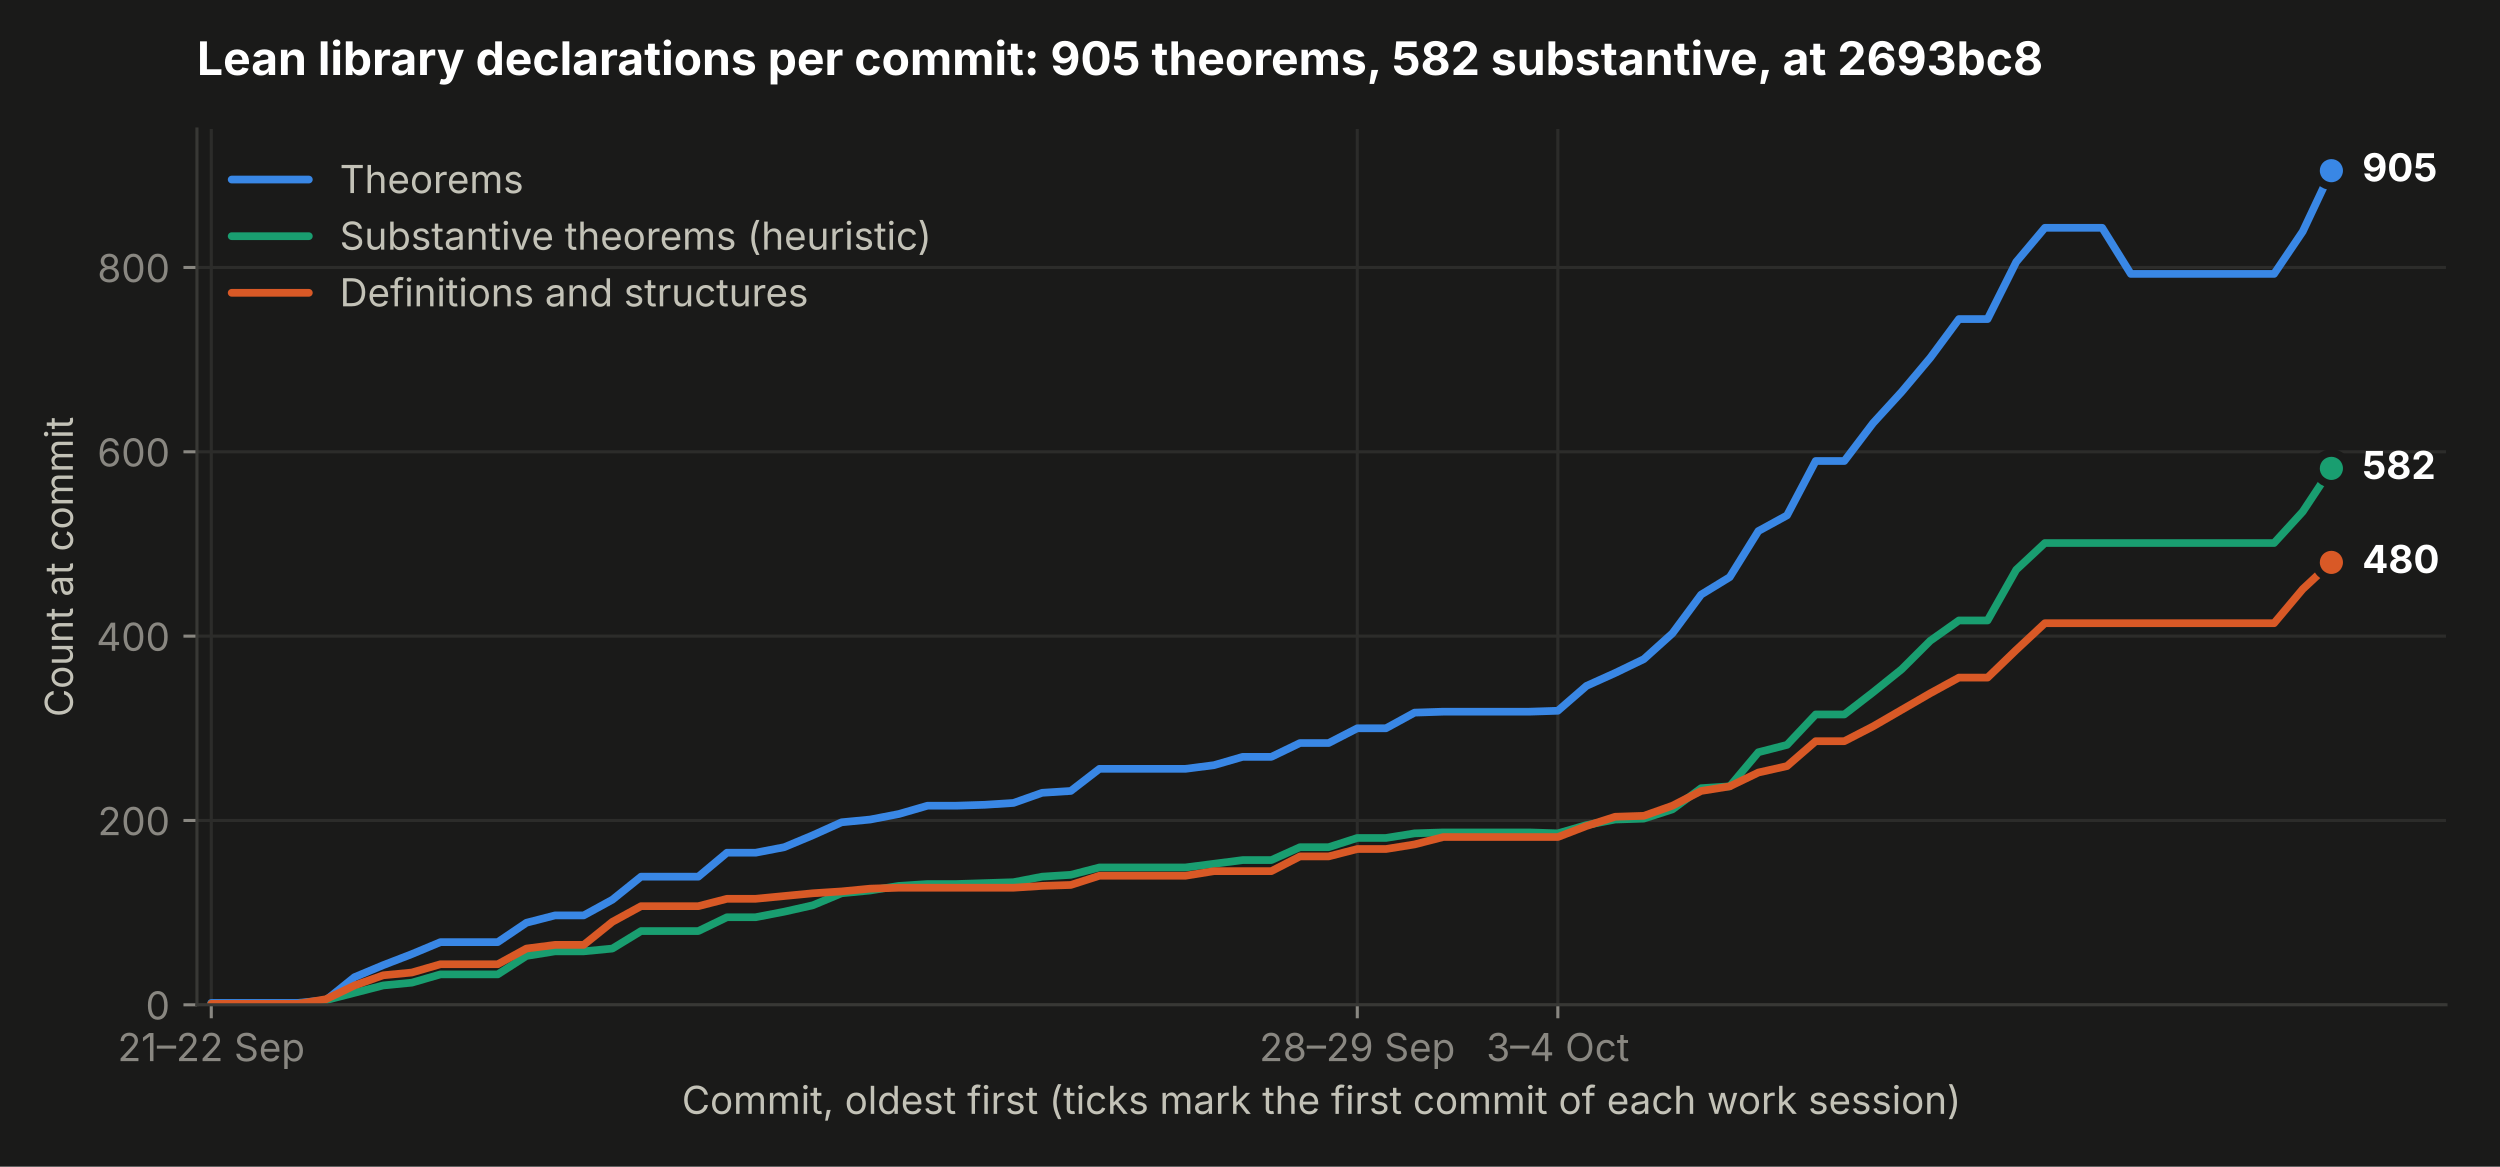
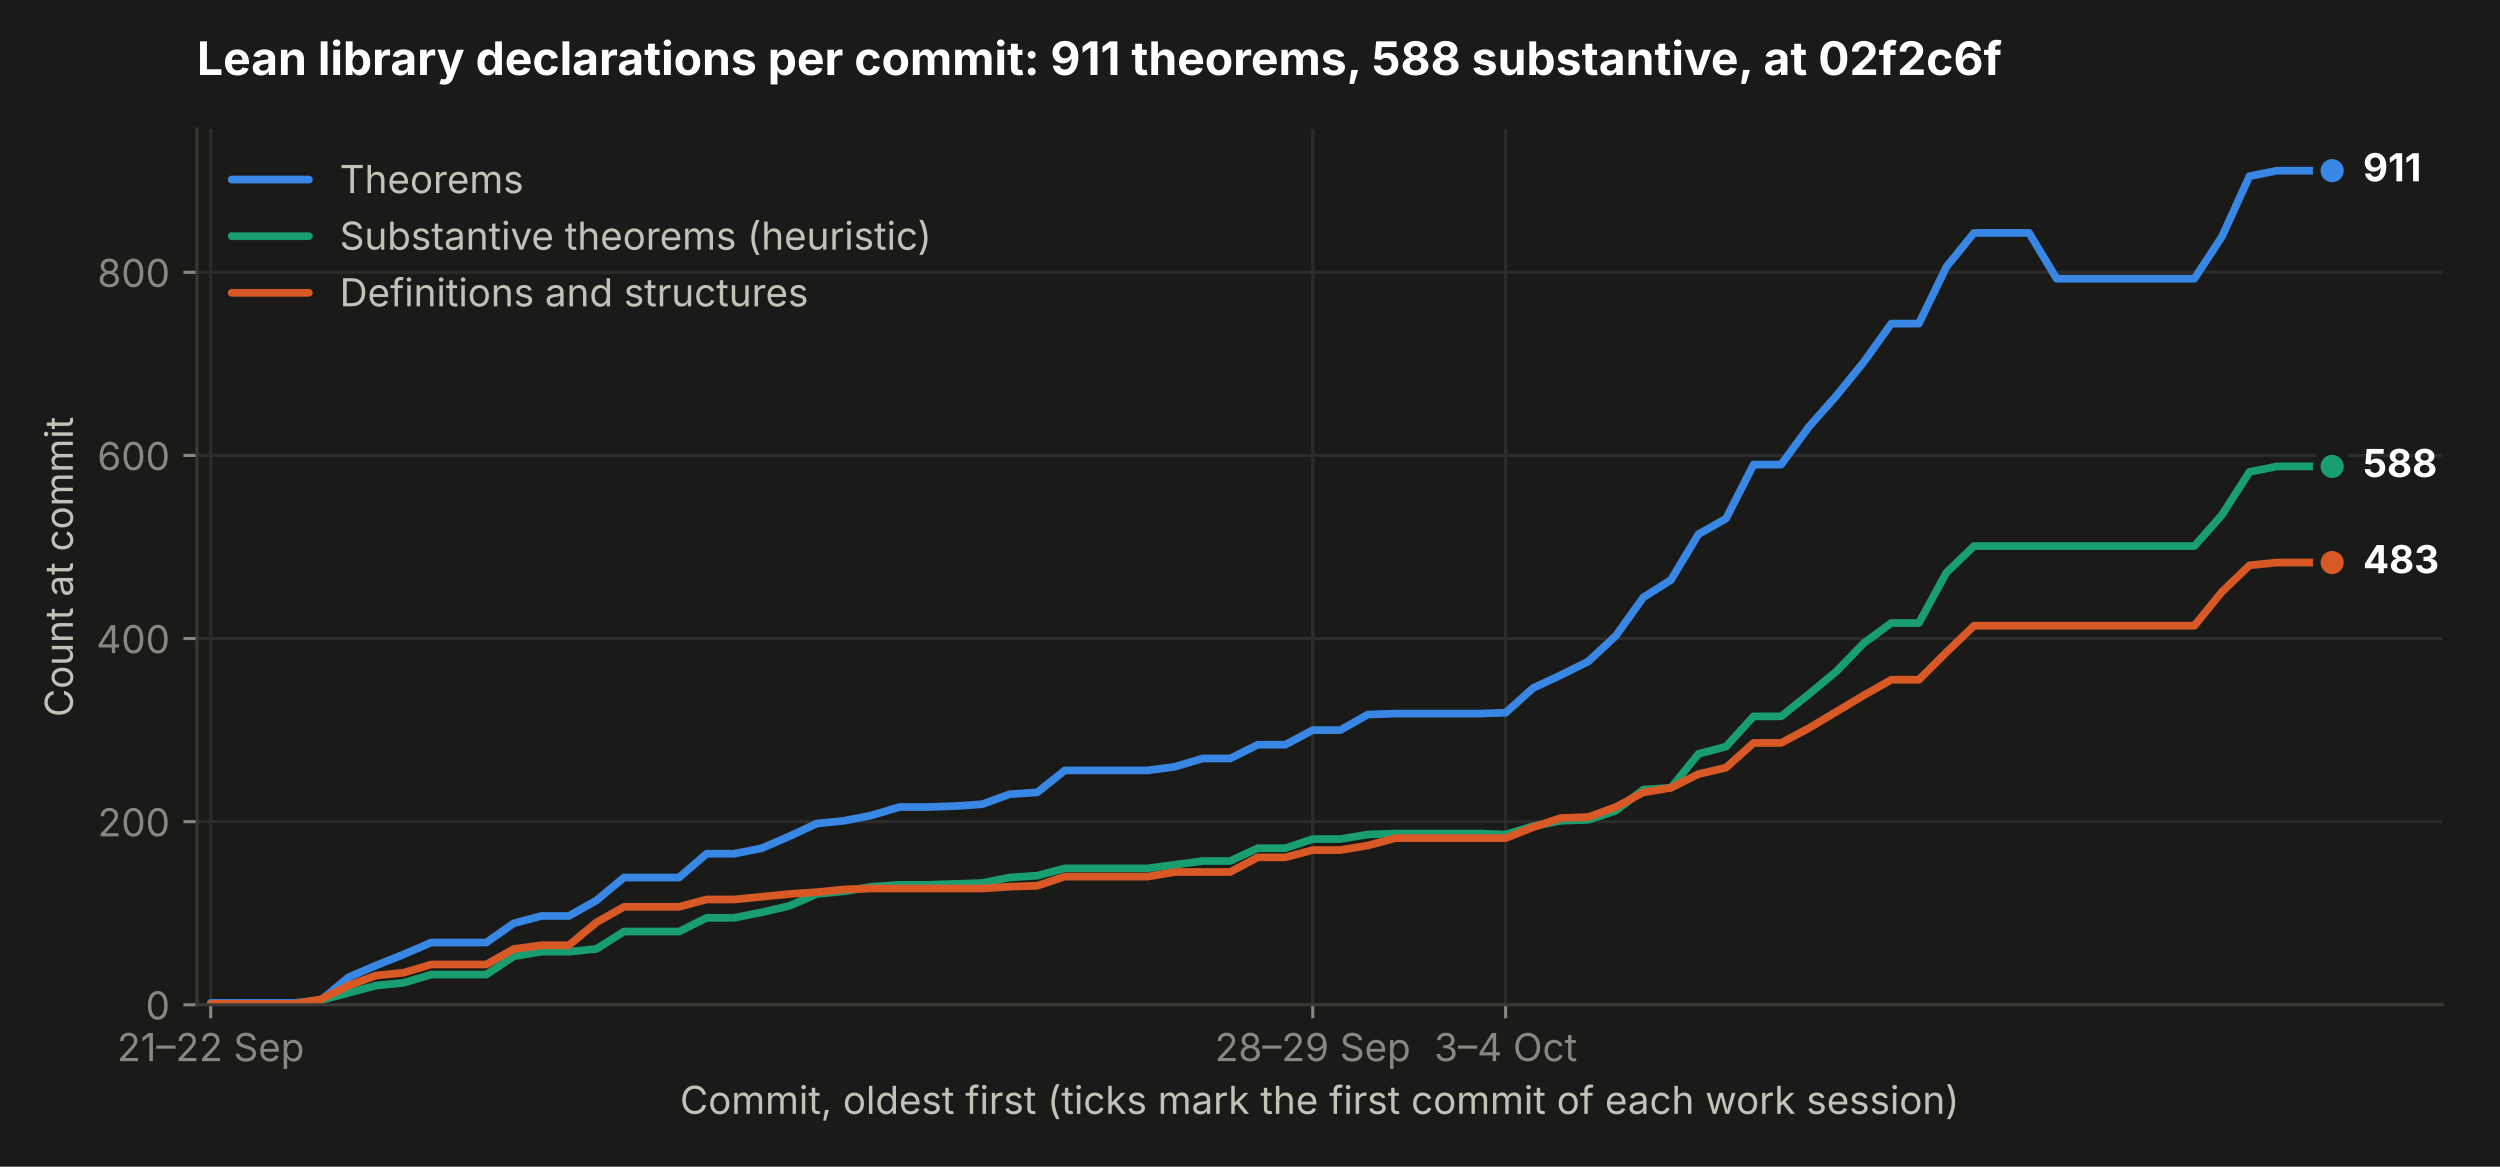
<svg xmlns="http://www.w3.org/2000/svg" xmlns:xlink="http://www.w3.org/1999/xlink" width="648pt" height="302.4pt" viewBox="0 0 648 302.4" version="1.1">
  <defs>
    <style type="text/css">*{stroke-linejoin: round; stroke-linecap: butt}</style>
  </defs>
  <g id="figure_1">
    <g id="patch_1">
      <path d="M 0 302.4 L 648 302.4 L 648 0 L 0 0 z " style="fill: #1a1a19" />
    </g>
    <g id="axes_1">
      <g id="patch_2">
-         <path d="M 51.05 260.44 L 634 260.44 L 634 33.44 L 51.05 33.44 z " style="fill: #1a1a19" />
+         <path d="M 51.05 260.44 L 633.058 260.44 L 633.058 33.44 L 51.05 33.44 z " style="fill: #1a1a19" />
      </g>
      <g id="matplotlib.axis_1">
        <g id="xtick_1">
          <g id="line2d_1">
-             <path d="M 54.763 260.44 L 54.763 33.44 " clip-path="url(#p5505315f4e)" style="fill: none; stroke: #2c2c2a; stroke-width: 0.8; stroke-linecap: square" />
+             <path d="M 54.621 260.44 L 54.621 33.44 " clip-path="url(#pb2ebe72e65)" style="fill: none; stroke: #2c2c2a; stroke-width: 0.8; stroke-linecap: square" />
          </g>
          <g id="line2d_2">
            <defs>
              <path id="m02e6627c96" d="M 0 0 L 0 3.5 " style="stroke: #898781; stroke-width: 0.8" />
            </defs>
            <g>
-               <use xlink:href="#m02e6627c96" x="54.763" y="260.44" style="fill: #898781; stroke: #898781; stroke-width: 0.8" />
+               <use xlink:href="#m02e6627c96" x="54.621" y="260.44" style="fill: #898781; stroke: #898781; stroke-width: 0.8" />
            </g>
          </g>
          <g id="text_1">
-             <text style="font-size: 10px; font-family: 'Inter', 'Helvetica Neue', 'Arial', 'DejaVu Sans', sans-serif; text-anchor: middle; fill: #898781" x="54.763" y="275.038" transform="rotate(-0 54.76306 275.0384)">21–22 Sep</text>
+             <text style="font-size: 10px; font-family: 'Inter', 'Helvetica Neue', 'Arial', 'DejaVu Sans', sans-serif; text-anchor: middle; fill: #898781" x="54.621" y="275.038" transform="rotate(-0 54.6206 275.0384)">21–22 Sep</text>
          </g>
        </g>
        <g id="xtick_2">
          <g id="line2d_3">
-             <path d="M 351.808 260.44 L 351.808 33.44 " clip-path="url(#p5505315f4e)" style="fill: none; stroke: #2c2c2a; stroke-width: 0.8; stroke-linecap: square" />
+             <path d="M 340.269 260.44 L 340.269 33.44 " clip-path="url(#pb2ebe72e65)" style="fill: none; stroke: #2c2c2a; stroke-width: 0.8; stroke-linecap: square" />
          </g>
          <g id="line2d_4">
            <g>
-               <use xlink:href="#m02e6627c96" x="351.808" y="260.44" style="fill: #898781; stroke: #898781; stroke-width: 0.8" />
+               <use xlink:href="#m02e6627c96" x="340.269" y="260.44" style="fill: #898781; stroke: #898781; stroke-width: 0.8" />
            </g>
          </g>
          <g id="text_2">
-             <text style="font-size: 10px; font-family: 'Inter', 'Helvetica Neue', 'Arial', 'DejaVu Sans', sans-serif; text-anchor: middle; fill: #898781" x="351.808" y="275.038" transform="rotate(-0 351.8075 275.0384)">28–29 Sep</text>
+             <text style="font-size: 10px; font-family: 'Inter', 'Helvetica Neue', 'Arial', 'DejaVu Sans', sans-serif; text-anchor: middle; fill: #898781" x="340.269" y="275.038" transform="rotate(-0 340.2686 275.0384)">28–29 Sep</text>
          </g>
        </g>
        <g id="xtick_3">
          <g id="line2d_5">
-             <path d="M 403.79 260.44 L 403.79 33.44 " clip-path="url(#p5505315f4e)" style="fill: none; stroke: #2c2c2a; stroke-width: 0.8; stroke-linecap: square" />
+             <path d="M 390.257 260.44 L 390.257 33.44 " clip-path="url(#pb2ebe72e65)" style="fill: none; stroke: #2c2c2a; stroke-width: 0.8; stroke-linecap: square" />
          </g>
          <g id="line2d_6">
            <g>
-               <use xlink:href="#m02e6627c96" x="403.79" y="260.44" style="fill: #898781; stroke: #898781; stroke-width: 0.8" />
+               <use xlink:href="#m02e6627c96" x="390.257" y="260.44" style="fill: #898781; stroke: #898781; stroke-width: 0.8" />
            </g>
          </g>
          <g id="text_3">
-             <text style="font-size: 10px; font-family: 'Inter', 'Helvetica Neue', 'Arial', 'DejaVu Sans', sans-serif; text-anchor: middle; fill: #898781" x="403.79" y="275.038" transform="rotate(-0 403.7903 275.0384)">3–4 Oct</text>
+             <text style="font-size: 10px; font-family: 'Inter', 'Helvetica Neue', 'Arial', 'DejaVu Sans', sans-serif; text-anchor: middle; fill: #898781" x="390.257" y="275.038" transform="rotate(-0 390.257 275.0384)">3–4 Oct</text>
          </g>
        </g>
        <g id="text_4">
-           <text style="font-size: 10px; font-family: 'Inter', 'Helvetica Neue', 'Arial', 'DejaVu Sans', sans-serif; text-anchor: middle; fill: #c3c2b7" x="342.525" y="288.717" transform="rotate(-0 342.5249 288.7166)">Commit, oldest first (ticks mark the first commit of each work session)</text>
+           <text style="font-size: 10px; font-family: 'Inter', 'Helvetica Neue', 'Arial', 'DejaVu Sans', sans-serif; text-anchor: middle; fill: #c3c2b7" x="342.054" y="288.717" transform="rotate(-0 342.0539 288.7166)">Commit, oldest first (ticks mark the first commit of each work session)</text>
        </g>
      </g>
      <g id="matplotlib.axis_2">
        <g id="ytick_1">
          <g id="line2d_7">
-             <path d="M 51.05 260.44 L 634 260.44 " clip-path="url(#p5505315f4e)" style="fill: none; stroke: #2c2c2a; stroke-width: 0.8; stroke-linecap: square" />
+             <path d="M 51.05 260.44 L 633.058 260.44 " clip-path="url(#pb2ebe72e65)" style="fill: none; stroke: #2c2c2a; stroke-width: 0.8; stroke-linecap: square" />
          </g>
          <g id="line2d_8">
            <defs>
              <path id="mba09e6026b" d="M 0 0 L -3.5 0 " style="stroke: #898781; stroke-width: 0.8" />
            </defs>
            <g>
              <use xlink:href="#mba09e6026b" x="51.05" y="260.44" style="fill: #898781; stroke: #898781; stroke-width: 0.8" />
            </g>
          </g>
          <g id="text_5">
            <text style="font-size: 10px; font-family: 'Inter', 'Helvetica Neue', 'Arial', 'DejaVu Sans', sans-serif; text-anchor: end; fill: #898781" x="44.05" y="264.239" transform="rotate(-0 44.05 264.2392)">0</text>
          </g>
        </g>
        <g id="ytick_2">
          <g id="line2d_9">
-             <path d="M 51.05 212.661 L 634 212.661 " clip-path="url(#p5505315f4e)" style="fill: none; stroke: #2c2c2a; stroke-width: 0.8; stroke-linecap: square" />
+             <path d="M 51.05 212.975 L 633.058 212.975 " clip-path="url(#pb2ebe72e65)" style="fill: none; stroke: #2c2c2a; stroke-width: 0.8; stroke-linecap: square" />
          </g>
          <g id="line2d_10">
            <g>
-               <use xlink:href="#mba09e6026b" x="51.05" y="212.661" style="fill: #898781; stroke: #898781; stroke-width: 0.8" />
+               <use xlink:href="#mba09e6026b" x="51.05" y="212.975" style="fill: #898781; stroke: #898781; stroke-width: 0.8" />
            </g>
          </g>
          <g id="text_6">
-             <text style="font-size: 10px; font-family: 'Inter', 'Helvetica Neue', 'Arial', 'DejaVu Sans', sans-serif; text-anchor: end; fill: #898781" x="44.05" y="216.46" transform="rotate(-0 44.05 216.4598)">200</text>
+             <text style="font-size: 10px; font-family: 'Inter', 'Helvetica Neue', 'Arial', 'DejaVu Sans', sans-serif; text-anchor: end; fill: #898781" x="44.05" y="216.775" transform="rotate(-0 44.05 216.7745)">200</text>
          </g>
        </g>
        <g id="ytick_3">
          <g id="line2d_11">
-             <path d="M 51.05 164.881 L 634 164.881 " clip-path="url(#p5505315f4e)" style="fill: none; stroke: #2c2c2a; stroke-width: 0.8; stroke-linecap: square" />
+             <path d="M 51.05 165.511 L 633.058 165.511 " clip-path="url(#pb2ebe72e65)" style="fill: none; stroke: #2c2c2a; stroke-width: 0.8; stroke-linecap: square" />
          </g>
          <g id="line2d_12">
            <g>
-               <use xlink:href="#mba09e6026b" x="51.05" y="164.881" style="fill: #898781; stroke: #898781; stroke-width: 0.8" />
+               <use xlink:href="#mba09e6026b" x="51.05" y="165.511" style="fill: #898781; stroke: #898781; stroke-width: 0.8" />
            </g>
          </g>
          <g id="text_7">
-             <text style="font-size: 10px; font-family: 'Inter', 'Helvetica Neue', 'Arial', 'DejaVu Sans', sans-serif; text-anchor: end; fill: #898781" x="44.05" y="168.68" transform="rotate(-0 44.05 168.6804)">400</text>
+             <text style="font-size: 10px; font-family: 'Inter', 'Helvetica Neue', 'Arial', 'DejaVu Sans', sans-serif; text-anchor: end; fill: #898781" x="44.05" y="169.31" transform="rotate(-0 44.05 169.3098)">400</text>
          </g>
        </g>
        <g id="ytick_4">
          <g id="line2d_13">
-             <path d="M 51.05 117.102 L 634 117.102 " clip-path="url(#p5505315f4e)" style="fill: none; stroke: #2c2c2a; stroke-width: 0.8; stroke-linecap: square" />
+             <path d="M 51.05 118.046 L 633.058 118.046 " clip-path="url(#pb2ebe72e65)" style="fill: none; stroke: #2c2c2a; stroke-width: 0.8; stroke-linecap: square" />
          </g>
          <g id="line2d_14">
            <g>
-               <use xlink:href="#mba09e6026b" x="51.05" y="117.102" style="fill: #898781; stroke: #898781; stroke-width: 0.8" />
+               <use xlink:href="#mba09e6026b" x="51.05" y="118.046" style="fill: #898781; stroke: #898781; stroke-width: 0.8" />
            </g>
          </g>
          <g id="text_8">
-             <text style="font-size: 10px; font-family: 'Inter', 'Helvetica Neue', 'Arial', 'DejaVu Sans', sans-serif; text-anchor: end; fill: #898781" x="44.05" y="120.901" transform="rotate(-0 44.05 120.901)">600</text>
+             <text style="font-size: 10px; font-family: 'Inter', 'Helvetica Neue', 'Arial', 'DejaVu Sans', sans-serif; text-anchor: end; fill: #898781" x="44.05" y="121.845" transform="rotate(-0 44.05 121.8451)">600</text>
          </g>
        </g>
        <g id="ytick_5">
          <g id="line2d_15">
-             <path d="M 51.05 69.322 L 634 69.322 " clip-path="url(#p5505315f4e)" style="fill: none; stroke: #2c2c2a; stroke-width: 0.8; stroke-linecap: square" />
+             <path d="M 51.05 70.581 L 633.058 70.581 " clip-path="url(#pb2ebe72e65)" style="fill: none; stroke: #2c2c2a; stroke-width: 0.8; stroke-linecap: square" />
          </g>
          <g id="line2d_16">
            <g>
-               <use xlink:href="#mba09e6026b" x="51.05" y="69.322" style="fill: #898781; stroke: #898781; stroke-width: 0.8" />
+               <use xlink:href="#mba09e6026b" x="51.05" y="70.581" style="fill: #898781; stroke: #898781; stroke-width: 0.8" />
            </g>
          </g>
          <g id="text_9">
-             <text style="font-size: 10px; font-family: 'Inter', 'Helvetica Neue', 'Arial', 'DejaVu Sans', sans-serif; text-anchor: end; fill: #898781" x="44.05" y="73.122" transform="rotate(-0 44.05 73.12156)">800</text>
+             <text style="font-size: 10px; font-family: 'Inter', 'Helvetica Neue', 'Arial', 'DejaVu Sans', sans-serif; text-anchor: end; fill: #898781" x="44.05" y="74.38" transform="rotate(-0 44.05 74.38036)">800</text>
          </g>
        </g>
        <g id="text_10">
          <text style="font-size: 10px; font-family: 'Inter', 'Helvetica Neue', 'Arial', 'DejaVu Sans', sans-serif; text-anchor: middle; fill: #c3c2b7" x="18.883" y="146.94" transform="rotate(-90 18.88281 146.94)">Count at commit</text>
        </g>
      </g>
      <g id="line2d_17">
-         <path d="M 54.763 259.962 L 62.189 259.962 L 69.615 259.962 L 77.041 259.962 L 84.468 259.246 L 91.894 253.273 L 99.32 250.167 L 106.746 247.301 L 114.172 244.195 L 121.598 244.195 L 129.024 244.195 L 136.45 239.178 L 143.876 237.267 L 151.303 237.267 L 158.729 233.206 L 166.155 227.233 L 173.581 227.233 L 181.007 227.233 L 188.433 221.022 L 195.859 221.022 L 203.285 219.589 L 210.711 216.483 L 218.138 213.138 L 225.564 212.422 L 232.99 210.988 L 240.416 208.838 L 247.842 208.838 L 255.268 208.599 L 262.694 208.122 L 270.12 205.494 L 277.546 205.016 L 284.973 199.282 L 292.399 199.282 L 299.825 199.282 L 307.251 199.282 L 314.677 198.327 L 322.103 196.177 L 329.529 196.177 L 336.955 192.593 L 344.381 192.593 L 351.808 188.771 L 359.234 188.771 L 366.66 184.71 L 374.086 184.471 L 381.512 184.471 L 388.938 184.471 L 396.364 184.471 L 403.79 184.232 L 411.216 177.782 L 418.643 174.437 L 426.069 170.854 L 433.495 164.164 L 440.921 154.131 L 448.347 149.592 L 455.773 137.647 L 463.199 133.586 L 470.625 119.491 L 478.051 119.491 L 485.478 109.696 L 492.904 101.573 L 500.33 92.734 L 507.756 82.701 L 515.182 82.701 L 522.608 67.889 L 530.034 59.05 L 537.46 59.05 L 544.886 59.05 L 552.313 70.995 L 559.739 70.995 L 567.165 70.995 L 574.591 70.995 L 582.017 70.995 L 589.443 70.995 L 596.869 60.005 L 604.295 44.238 " clip-path="url(#p5505315f4e)" style="fill: none; stroke: #3987e5; stroke-width: 2; stroke-linecap: round" />
+         <path d="M 54.621 259.965 L 61.762 259.965 L 68.903 259.965 L 76.044 259.965 L 83.185 259.253 L 90.327 253.32 L 97.468 250.235 L 104.609 247.387 L 111.75 244.302 L 118.891 244.302 L 126.033 244.302 L 133.174 239.318 L 140.315 237.42 L 147.456 237.42 L 154.597 233.385 L 161.739 227.452 L 168.88 227.452 L 176.021 227.452 L 183.162 221.282 L 190.303 221.282 L 197.445 219.858 L 204.586 216.772 L 211.727 213.45 L 218.868 212.738 L 226.009 211.314 L 233.151 209.178 L 240.292 209.178 L 247.433 208.941 L 254.574 208.466 L 261.715 205.856 L 268.857 205.381 L 275.998 199.685 L 283.139 199.685 L 290.28 199.685 L 297.421 199.685 L 304.563 198.736 L 311.704 196.6 L 318.845 196.6 L 325.986 193.04 L 333.127 193.04 L 340.269 189.243 L 347.41 189.243 L 354.551 185.208 L 361.692 184.971 L 368.833 184.971 L 375.975 184.971 L 383.116 184.971 L 390.257 184.734 L 397.398 178.326 L 404.539 175.004 L 411.681 171.444 L 418.822 164.799 L 425.963 154.831 L 433.104 150.322 L 440.245 138.456 L 447.387 134.421 L 454.528 120.419 L 461.669 120.419 L 468.81 110.689 L 475.951 102.62 L 483.093 93.839 L 490.234 83.871 L 497.375 83.871 L 504.516 69.157 L 511.657 60.376 L 518.799 60.376 L 525.94 60.376 L 533.081 72.242 L 540.222 72.242 L 547.363 72.242 L 554.505 72.242 L 561.646 72.242 L 568.787 72.242 L 575.928 61.326 L 583.069 45.662 L 590.211 44.238 L 597.352 44.238 L 604.493 44.238 " clip-path="url(#pb2ebe72e65)" style="fill: none; stroke: #3987e5; stroke-width: 2; stroke-linecap: round" />
      </g>
      <g id="line2d_18">
        <defs>
          <path id="mac1dc9c99d" d="M 0 4 C 1.061 4 2.078 3.579 2.828 2.828 C 3.579 2.078 4 1.061 4 0 C 4 -1.061 3.579 -2.078 2.828 -2.828 C 2.078 -3.579 1.061 -4 0 -4 C -1.061 -4 -2.078 -3.579 -2.828 -2.828 C -3.579 -2.078 -4 -1.061 -4 0 C -4 1.061 -3.579 2.078 -2.828 2.828 C -2.078 3.579 -1.061 4 0 4 z " style="stroke: #1a1a19; stroke-width: 2" />
        </defs>
-         <g clip-path="url(#p5505315f4e)">
-           <use xlink:href="#mac1dc9c99d" x="604.295" y="44.238" style="fill: #3987e5; stroke: #1a1a19; stroke-width: 2" />
+         <g clip-path="url(#pb2ebe72e65)">
+           <use xlink:href="#mac1dc9c99d" x="604.493" y="44.238" style="fill: #3987e5; stroke: #1a1a19; stroke-width: 2" />
        </g>
      </g>
      <g id="line2d_19">
-         <path d="M 54.763 260.201 L 62.189 260.201 L 69.615 260.201 L 77.041 260.201 L 84.468 259.246 L 91.894 257.334 L 99.32 255.423 L 106.746 254.706 L 114.172 252.556 L 121.598 252.556 L 129.024 252.556 L 136.45 247.778 L 143.876 246.584 L 151.303 246.584 L 158.729 245.867 L 166.155 241.328 L 173.581 241.328 L 181.007 241.328 L 188.433 237.745 L 195.859 237.745 L 203.285 236.311 L 210.711 234.639 L 218.138 231.533 L 225.564 230.817 L 232.99 229.622 L 240.416 229.144 L 247.842 229.144 L 255.268 228.906 L 262.694 228.667 L 270.12 227.233 L 277.546 226.756 L 284.973 224.844 L 292.399 224.844 L 299.825 224.844 L 307.251 224.844 L 314.677 223.889 L 322.103 222.933 L 329.529 222.933 L 336.955 219.589 L 344.381 219.589 L 351.808 217.2 L 359.234 217.2 L 366.66 216.005 L 374.086 215.766 L 381.512 215.766 L 388.938 215.766 L 396.364 215.766 L 403.79 216.005 L 411.216 213.855 L 418.643 212.422 L 426.069 212.183 L 433.495 209.794 L 440.921 204.299 L 448.347 203.821 L 455.773 194.982 L 463.199 193.071 L 470.625 185.187 L 478.051 185.187 L 485.478 179.454 L 492.904 173.481 L 500.33 166.076 L 507.756 160.82 L 515.182 160.82 L 522.608 147.681 L 530.034 140.753 L 537.46 140.753 L 544.886 140.753 L 552.313 140.753 L 559.739 140.753 L 567.165 140.753 L 574.591 140.753 L 582.017 140.753 L 589.443 140.753 L 596.869 132.63 L 604.295 121.402 " clip-path="url(#p5505315f4e)" style="fill: none; stroke: #199e70; stroke-width: 2; stroke-linecap: round" />
+         <path d="M 54.621 260.203 L 61.762 260.203 L 68.903 260.203 L 76.044 260.203 L 83.185 259.253 L 90.327 257.355 L 97.468 255.456 L 104.609 254.744 L 111.75 252.608 L 118.891 252.608 L 126.033 252.608 L 133.174 247.862 L 140.315 246.675 L 147.456 246.675 L 154.597 245.963 L 161.739 241.454 L 168.88 241.454 L 176.021 241.454 L 183.162 237.894 L 190.303 237.894 L 197.445 236.47 L 204.586 234.809 L 211.727 231.724 L 218.868 231.012 L 226.009 229.825 L 233.151 229.351 L 240.292 229.351 L 247.433 229.113 L 254.574 228.876 L 261.715 227.452 L 268.857 226.977 L 275.998 225.079 L 283.139 225.079 L 290.28 225.079 L 297.421 225.079 L 304.563 224.129 L 311.704 223.18 L 318.845 223.18 L 325.986 219.858 L 333.127 219.858 L 340.269 217.484 L 347.41 217.484 L 354.551 216.298 L 361.692 216.06 L 368.833 216.06 L 375.975 216.06 L 383.116 216.06 L 390.257 216.298 L 397.398 214.162 L 404.539 212.738 L 411.681 212.501 L 418.822 210.127 L 425.963 204.669 L 433.104 204.194 L 440.245 195.413 L 447.387 193.515 L 454.528 185.683 L 461.669 185.683 L 468.81 179.987 L 475.951 174.054 L 483.093 166.697 L 490.234 161.476 L 497.375 161.476 L 504.516 148.423 L 511.657 141.541 L 518.799 141.541 L 525.94 141.541 L 533.081 141.541 L 540.222 141.541 L 547.363 141.541 L 554.505 141.541 L 561.646 141.541 L 568.787 141.541 L 575.928 133.472 L 583.069 122.318 L 590.211 120.894 L 597.352 120.894 L 604.493 120.894 " clip-path="url(#pb2ebe72e65)" style="fill: none; stroke: #199e70; stroke-width: 2; stroke-linecap: round" />
      </g>
      <g id="line2d_20">
        <defs>
          <path id="m722327b75b" d="M 0 4 C 1.061 4 2.078 3.579 2.828 2.828 C 3.579 2.078 4 1.061 4 0 C 4 -1.061 3.579 -2.078 2.828 -2.828 C 2.078 -3.579 1.061 -4 0 -4 C -1.061 -4 -2.078 -3.579 -2.828 -2.828 C -3.579 -2.078 -4 -1.061 -4 0 C -4 1.061 -3.579 2.078 -2.828 2.828 C -2.078 3.579 -1.061 4 0 4 z " style="stroke: #1a1a19; stroke-width: 2" />
        </defs>
-         <g clip-path="url(#p5505315f4e)">
-           <use xlink:href="#m722327b75b" x="604.295" y="121.402" style="fill: #199e70; stroke: #1a1a19; stroke-width: 2" />
+         <g clip-path="url(#pb2ebe72e65)">
+           <use xlink:href="#m722327b75b" x="604.493" y="120.894" style="fill: #199e70; stroke: #1a1a19; stroke-width: 2" />
        </g>
      </g>
      <g id="line2d_21">
-         <path d="M 54.763 260.201 L 62.189 260.201 L 69.615 260.201 L 77.041 260.201 L 84.468 259.007 L 91.894 255.423 L 99.32 252.795 L 106.746 252.079 L 114.172 249.929 L 121.598 249.929 L 129.024 249.929 L 136.45 245.867 L 143.876 244.912 L 151.303 244.912 L 158.729 238.939 L 166.155 234.878 L 173.581 234.878 L 181.007 234.878 L 188.433 232.967 L 195.859 232.967 L 203.285 232.25 L 210.711 231.533 L 218.138 231.056 L 225.564 230.339 L 232.99 230.1 L 240.416 230.1 L 247.842 230.1 L 255.268 230.1 L 262.694 230.1 L 270.12 229.622 L 277.546 229.383 L 284.973 226.994 L 292.399 226.994 L 299.825 226.994 L 307.251 226.994 L 314.677 225.8 L 322.103 225.8 L 329.529 225.8 L 336.955 221.978 L 344.381 221.978 L 351.808 220.066 L 359.234 220.066 L 366.66 218.872 L 374.086 216.961 L 381.512 216.961 L 388.938 216.961 L 396.364 216.961 L 403.79 216.961 L 411.216 214.094 L 418.643 211.705 L 426.069 211.466 L 433.495 208.838 L 440.921 205.016 L 448.347 203.821 L 455.773 200.238 L 463.199 198.566 L 470.625 192.115 L 478.051 192.115 L 485.478 188.293 L 492.904 183.993 L 500.33 179.693 L 507.756 175.632 L 515.182 175.632 L 522.608 168.465 L 530.034 161.537 L 537.46 161.537 L 544.886 161.537 L 552.313 161.537 L 559.739 161.537 L 567.165 161.537 L 574.591 161.537 L 582.017 161.537 L 589.443 161.537 L 596.869 152.697 L 604.295 145.769 " clip-path="url(#p5505315f4e)" style="fill: none; stroke: #d95926; stroke-width: 2; stroke-linecap: round" />
+         <path d="M 54.621 260.203 L 61.762 260.203 L 68.903 260.203 L 76.044 260.203 L 83.185 259.016 L 90.327 255.456 L 97.468 252.846 L 104.609 252.134 L 111.75 249.998 L 118.891 249.998 L 126.033 249.998 L 133.174 245.963 L 140.315 245.014 L 147.456 245.014 L 154.597 239.081 L 161.739 235.046 L 168.88 235.046 L 176.021 235.046 L 183.162 233.148 L 190.303 233.148 L 197.445 232.436 L 204.586 231.724 L 211.727 231.249 L 218.868 230.537 L 226.009 230.3 L 233.151 230.3 L 240.292 230.3 L 247.433 230.3 L 254.574 230.3 L 261.715 229.825 L 268.857 229.588 L 275.998 227.215 L 283.139 227.215 L 290.28 227.215 L 297.421 227.215 L 304.563 226.028 L 311.704 226.028 L 318.845 226.028 L 325.986 222.231 L 333.127 222.231 L 340.269 220.332 L 347.41 220.332 L 354.551 219.146 L 361.692 217.247 L 368.833 217.247 L 375.975 217.247 L 383.116 217.247 L 390.257 217.247 L 397.398 214.399 L 404.539 212.026 L 411.681 211.789 L 418.822 209.178 L 425.963 205.381 L 433.104 204.194 L 440.245 200.634 L 447.387 198.973 L 454.528 192.565 L 461.669 192.565 L 468.81 188.768 L 475.951 184.496 L 483.093 180.225 L 490.234 176.19 L 497.375 176.19 L 504.516 169.07 L 511.657 162.188 L 518.799 162.188 L 525.94 162.188 L 533.081 162.188 L 540.222 162.188 L 547.363 162.188 L 554.505 162.188 L 561.646 162.188 L 568.787 162.188 L 575.928 153.407 L 583.069 146.525 L 590.211 145.813 L 597.352 145.813 L 604.493 145.813 " clip-path="url(#pb2ebe72e65)" style="fill: none; stroke: #d95926; stroke-width: 2; stroke-linecap: round" />
      </g>
      <g id="line2d_22">
        <defs>
          <path id="mbab71778b5" d="M 0 4 C 1.061 4 2.078 3.579 2.828 2.828 C 3.579 2.078 4 1.061 4 0 C 4 -1.061 3.579 -2.078 2.828 -2.828 C 2.078 -3.579 1.061 -4 0 -4 C -1.061 -4 -2.078 -3.579 -2.828 -2.828 C -3.579 -2.078 -4 -1.061 -4 0 C -4 1.061 -3.579 2.078 -2.828 2.828 C -2.078 3.579 -1.061 4 0 4 z " style="stroke: #1a1a19; stroke-width: 2" />
        </defs>
-         <g clip-path="url(#p5505315f4e)">
-           <use xlink:href="#mbab71778b5" x="604.295" y="145.769" style="fill: #d95926; stroke: #1a1a19; stroke-width: 2" />
+         <g clip-path="url(#pb2ebe72e65)">
+           <use xlink:href="#mbab71778b5" x="604.493" y="145.813" style="fill: #d95926; stroke: #1a1a19; stroke-width: 2" />
        </g>
      </g>
      <g id="patch_3">
        <path d="M 51.05 260.44 L 51.05 33.44 " style="fill: none; stroke: #383835; stroke-width: 0.8; stroke-linejoin: miter; stroke-linecap: square" />
      </g>
      <g id="patch_4">
-         <path d="M 51.05 260.44 L 634 260.44 " style="fill: none; stroke: #383835; stroke-width: 0.8; stroke-linejoin: miter; stroke-linecap: square" />
+         <path d="M 51.05 260.44 L 633.058 260.44 " style="fill: none; stroke: #383835; stroke-width: 0.8; stroke-linejoin: miter; stroke-linecap: square" />
      </g>
      <g id="text_11">
-         <text style="font-weight: 700; font-size: 10px; font-family: 'Inter', 'Helvetica Neue', 'Arial', 'DejaVu Sans', sans-serif; text-anchor: start; fill: #ffffff" x="612.295" y="46.998" transform="rotate(-0 612.2954 46.99752)">905</text>
+         <text style="font-weight: 700; font-size: 10px; font-family: 'Inter', 'Helvetica Neue', 'Arial', 'DejaVu Sans', sans-serif; text-anchor: start; fill: #ffffff" x="612.493" y="46.998" transform="rotate(-0 612.4931 46.9976)">911</text>
      </g>
      <g id="text_12">
-         <text style="font-weight: 700; font-size: 10px; font-family: 'Inter', 'Helvetica Neue', 'Arial', 'DejaVu Sans', sans-serif; text-anchor: start; fill: #ffffff" x="612.295" y="124.161" transform="rotate(-0 612.2954 124.1613)">582</text>
+         <text style="font-weight: 700; font-size: 10px; font-family: 'Inter', 'Helvetica Neue', 'Arial', 'DejaVu Sans', sans-serif; text-anchor: start; fill: #ffffff" x="612.493" y="123.653" transform="rotate(-0 612.4931 123.6531)">588</text>
      </g>
      <g id="text_13">
-         <text style="font-weight: 700; font-size: 10px; font-family: 'Inter', 'Helvetica Neue', 'Arial', 'DejaVu Sans', sans-serif; text-anchor: start; fill: #ffffff" x="612.295" y="148.529" transform="rotate(-0 612.2954 148.5288)">480</text>
+         <text style="font-weight: 700; font-size: 10px; font-family: 'Inter', 'Helvetica Neue', 'Arial', 'DejaVu Sans', sans-serif; text-anchor: start; fill: #ffffff" x="612.493" y="148.572" transform="rotate(-0 612.4931 148.5721)">483</text>
      </g>
      <g id="text_14">
-         <text style="font-weight: 700; font-size: 12px; font-family: 'Inter', 'Helvetica Neue', 'Arial', 'DejaVu Sans', sans-serif; text-anchor: start; fill: #ffffff" x="51.05" y="19.44" transform="rotate(-0 51.05 19.44)">Lean library declarations per commit: 905 theorems, 582 substantive, at 2693bc8</text>
+         <text style="font-weight: 700; font-size: 12px; font-family: 'Inter', 'Helvetica Neue', 'Arial', 'DejaVu Sans', sans-serif; text-anchor: start; fill: #ffffff" x="51.05" y="19.44" transform="rotate(-0 51.05 19.44)">Lean library declarations per commit: 911 theorems, 588 substantive, at 02f2c6f</text>
      </g>
      <g id="legend_1">
        <g id="line2d_23">
          <path d="M 60.05 46.538 L 70.05 46.538 L 80.05 46.538 " style="fill: none; stroke: #3987e5; stroke-width: 2; stroke-linecap: round" />
        </g>
        <g id="text_15">
          <text style="font-size: 10px; font-family: 'Inter', 'Helvetica Neue', 'Arial', 'DejaVu Sans', sans-serif; text-anchor: start; fill: #c3c2b7" x="88.05" y="50.038" transform="rotate(-0 88.05 50.03844)">Theorems</text>
        </g>
        <g id="line2d_24">
          <path d="M 60.05 61.217 L 70.05 61.217 L 80.05 61.217 " style="fill: none; stroke: #199e70; stroke-width: 2; stroke-linecap: round" />
        </g>
        <g id="text_16">
          <text style="font-size: 10px; font-family: 'Inter', 'Helvetica Neue', 'Arial', 'DejaVu Sans', sans-serif; text-anchor: start; fill: #c3c2b7" x="88.05" y="64.717" transform="rotate(-0 88.05 64.71656)">Substantive theorems (heuristic)</text>
        </g>
        <g id="line2d_25">
          <path d="M 60.05 75.895 L 70.05 75.895 L 80.05 75.895 " style="fill: none; stroke: #d95926; stroke-width: 2; stroke-linecap: round" />
        </g>
        <g id="text_17">
          <text style="font-size: 10px; font-family: 'Inter', 'Helvetica Neue', 'Arial', 'DejaVu Sans', sans-serif; text-anchor: start; fill: #c3c2b7" x="88.05" y="79.395" transform="rotate(-0 88.05 79.39469)">Definitions and structures</text>
        </g>
      </g>
    </g>
  </g>
  <defs>
-     <clipPath id="p5505315f4e">
-       <rect x="51.05" y="33.44" width="582.95" height="227" />
+     <clipPath id="pb2ebe72e65">
+       <rect x="51.05" y="33.44" width="582.008" height="227" />
    </clipPath>
  </defs>
</svg>
